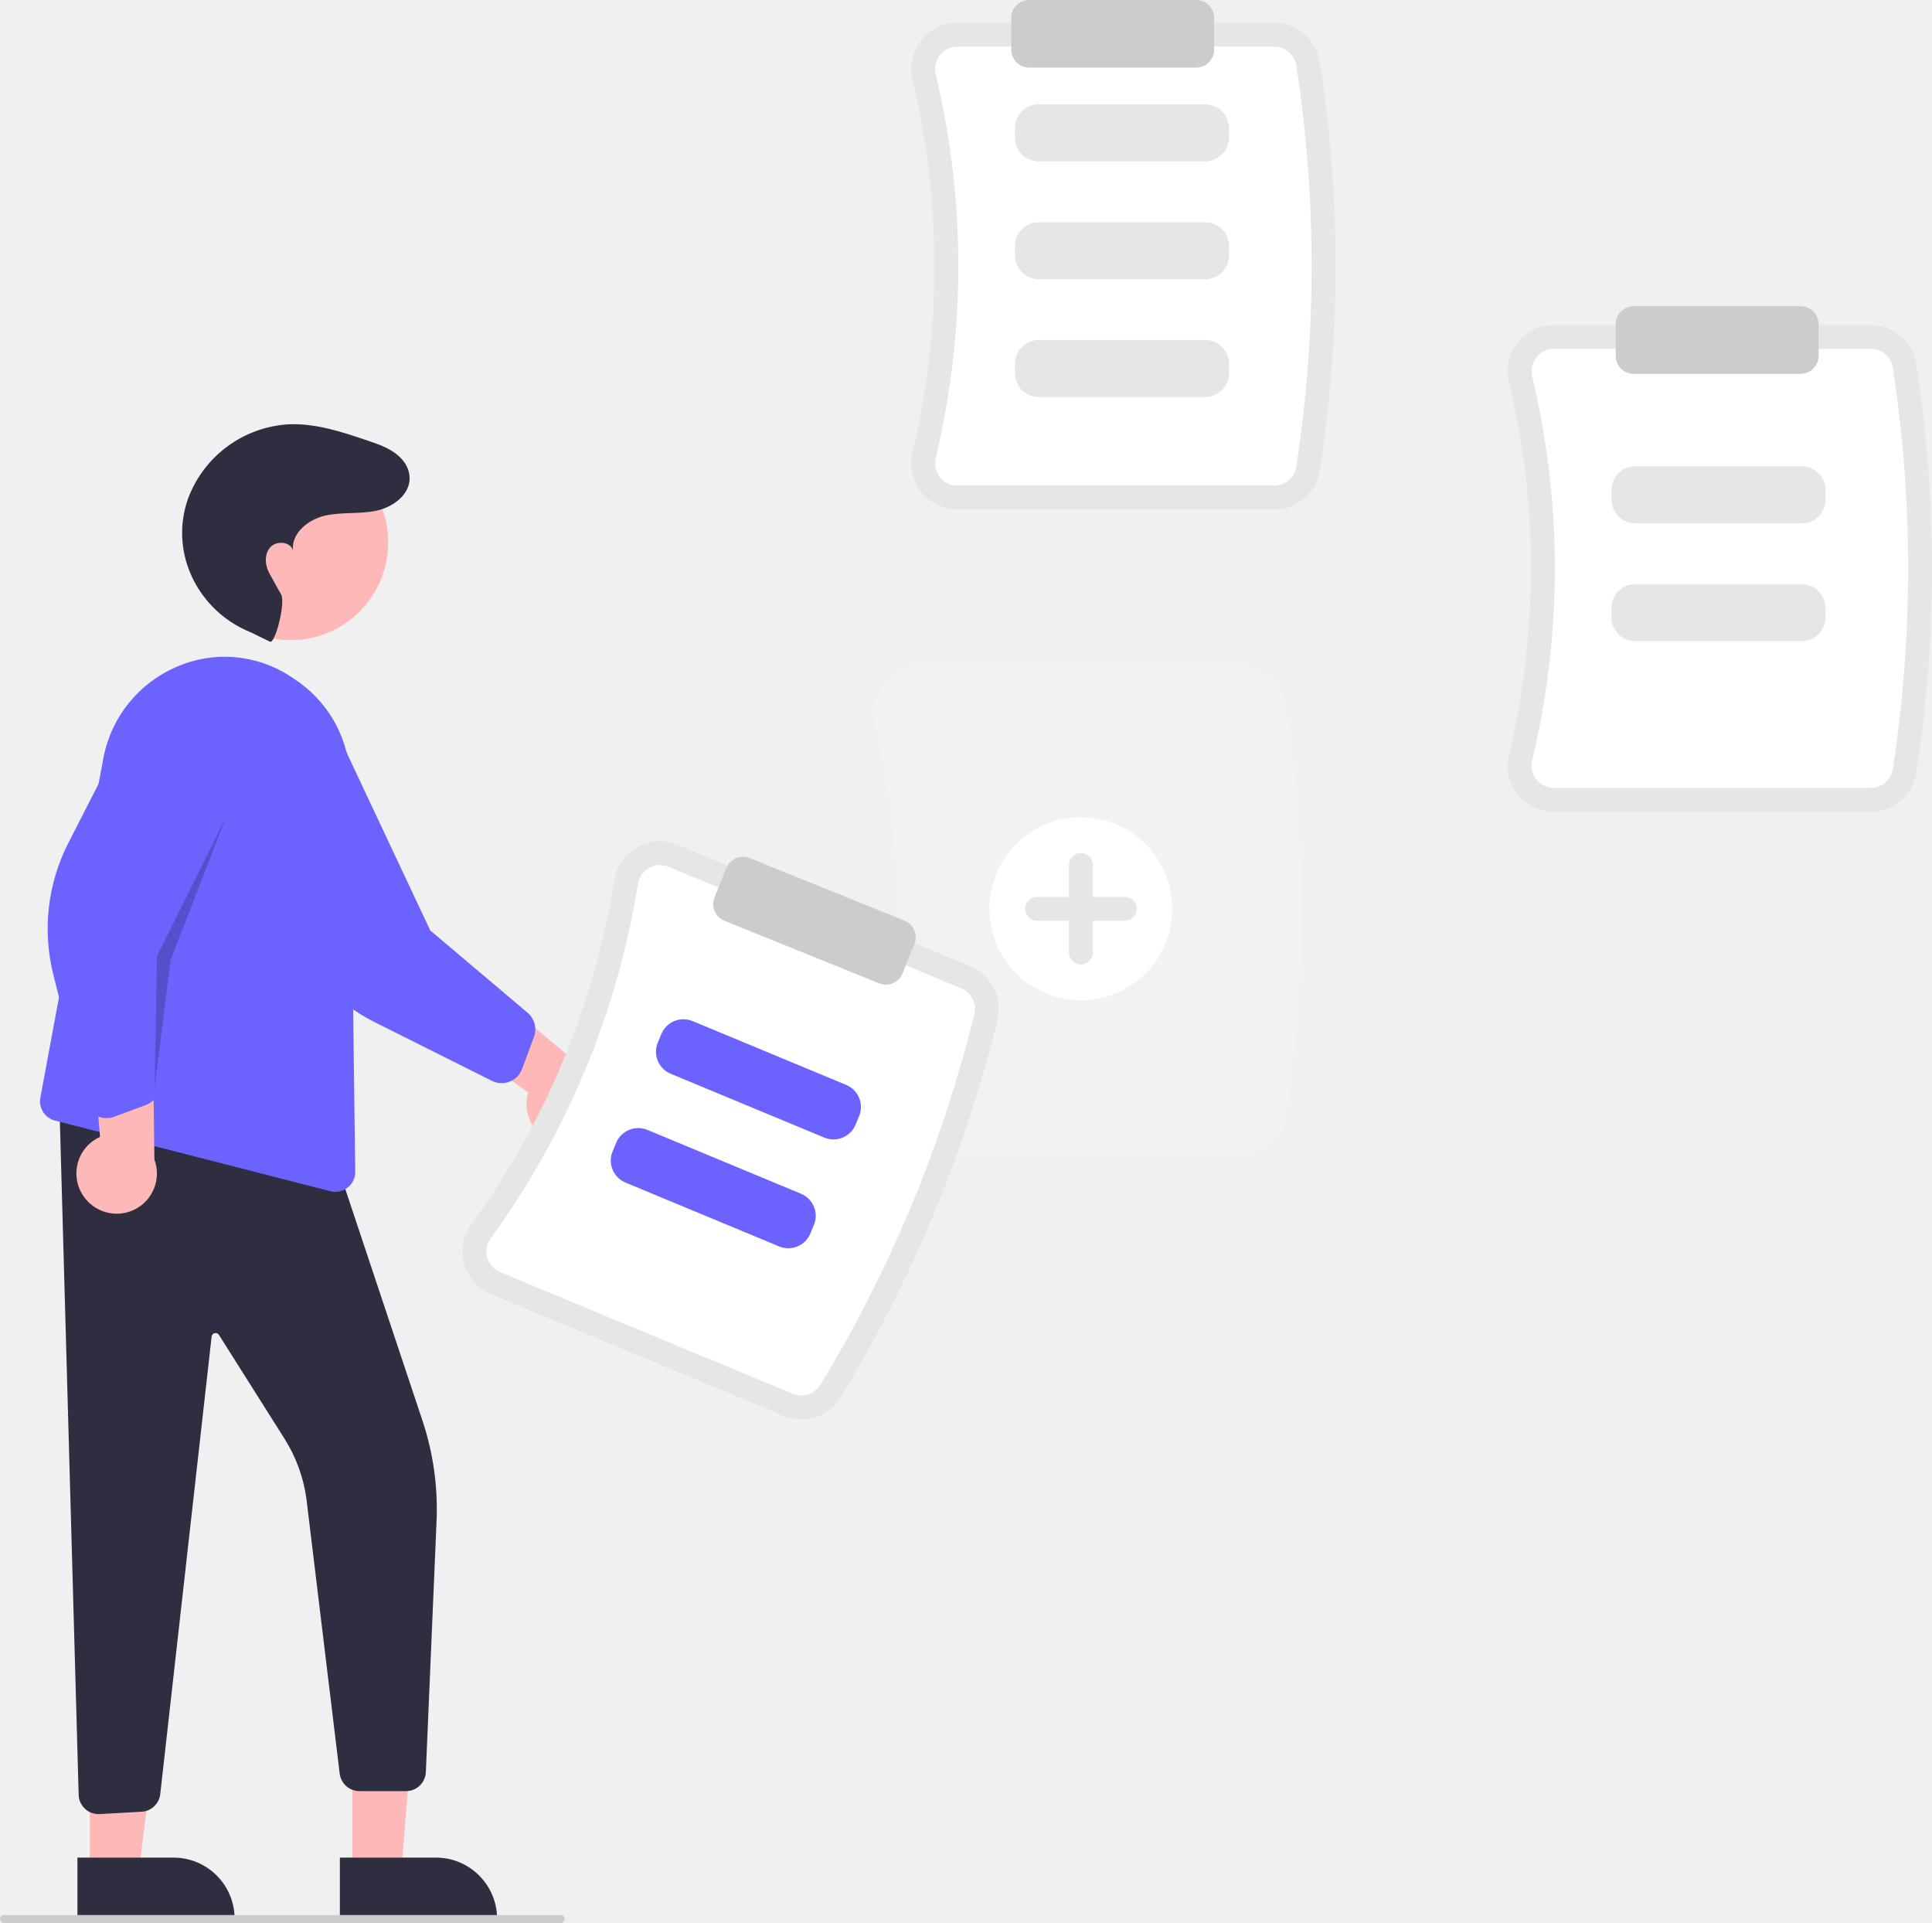
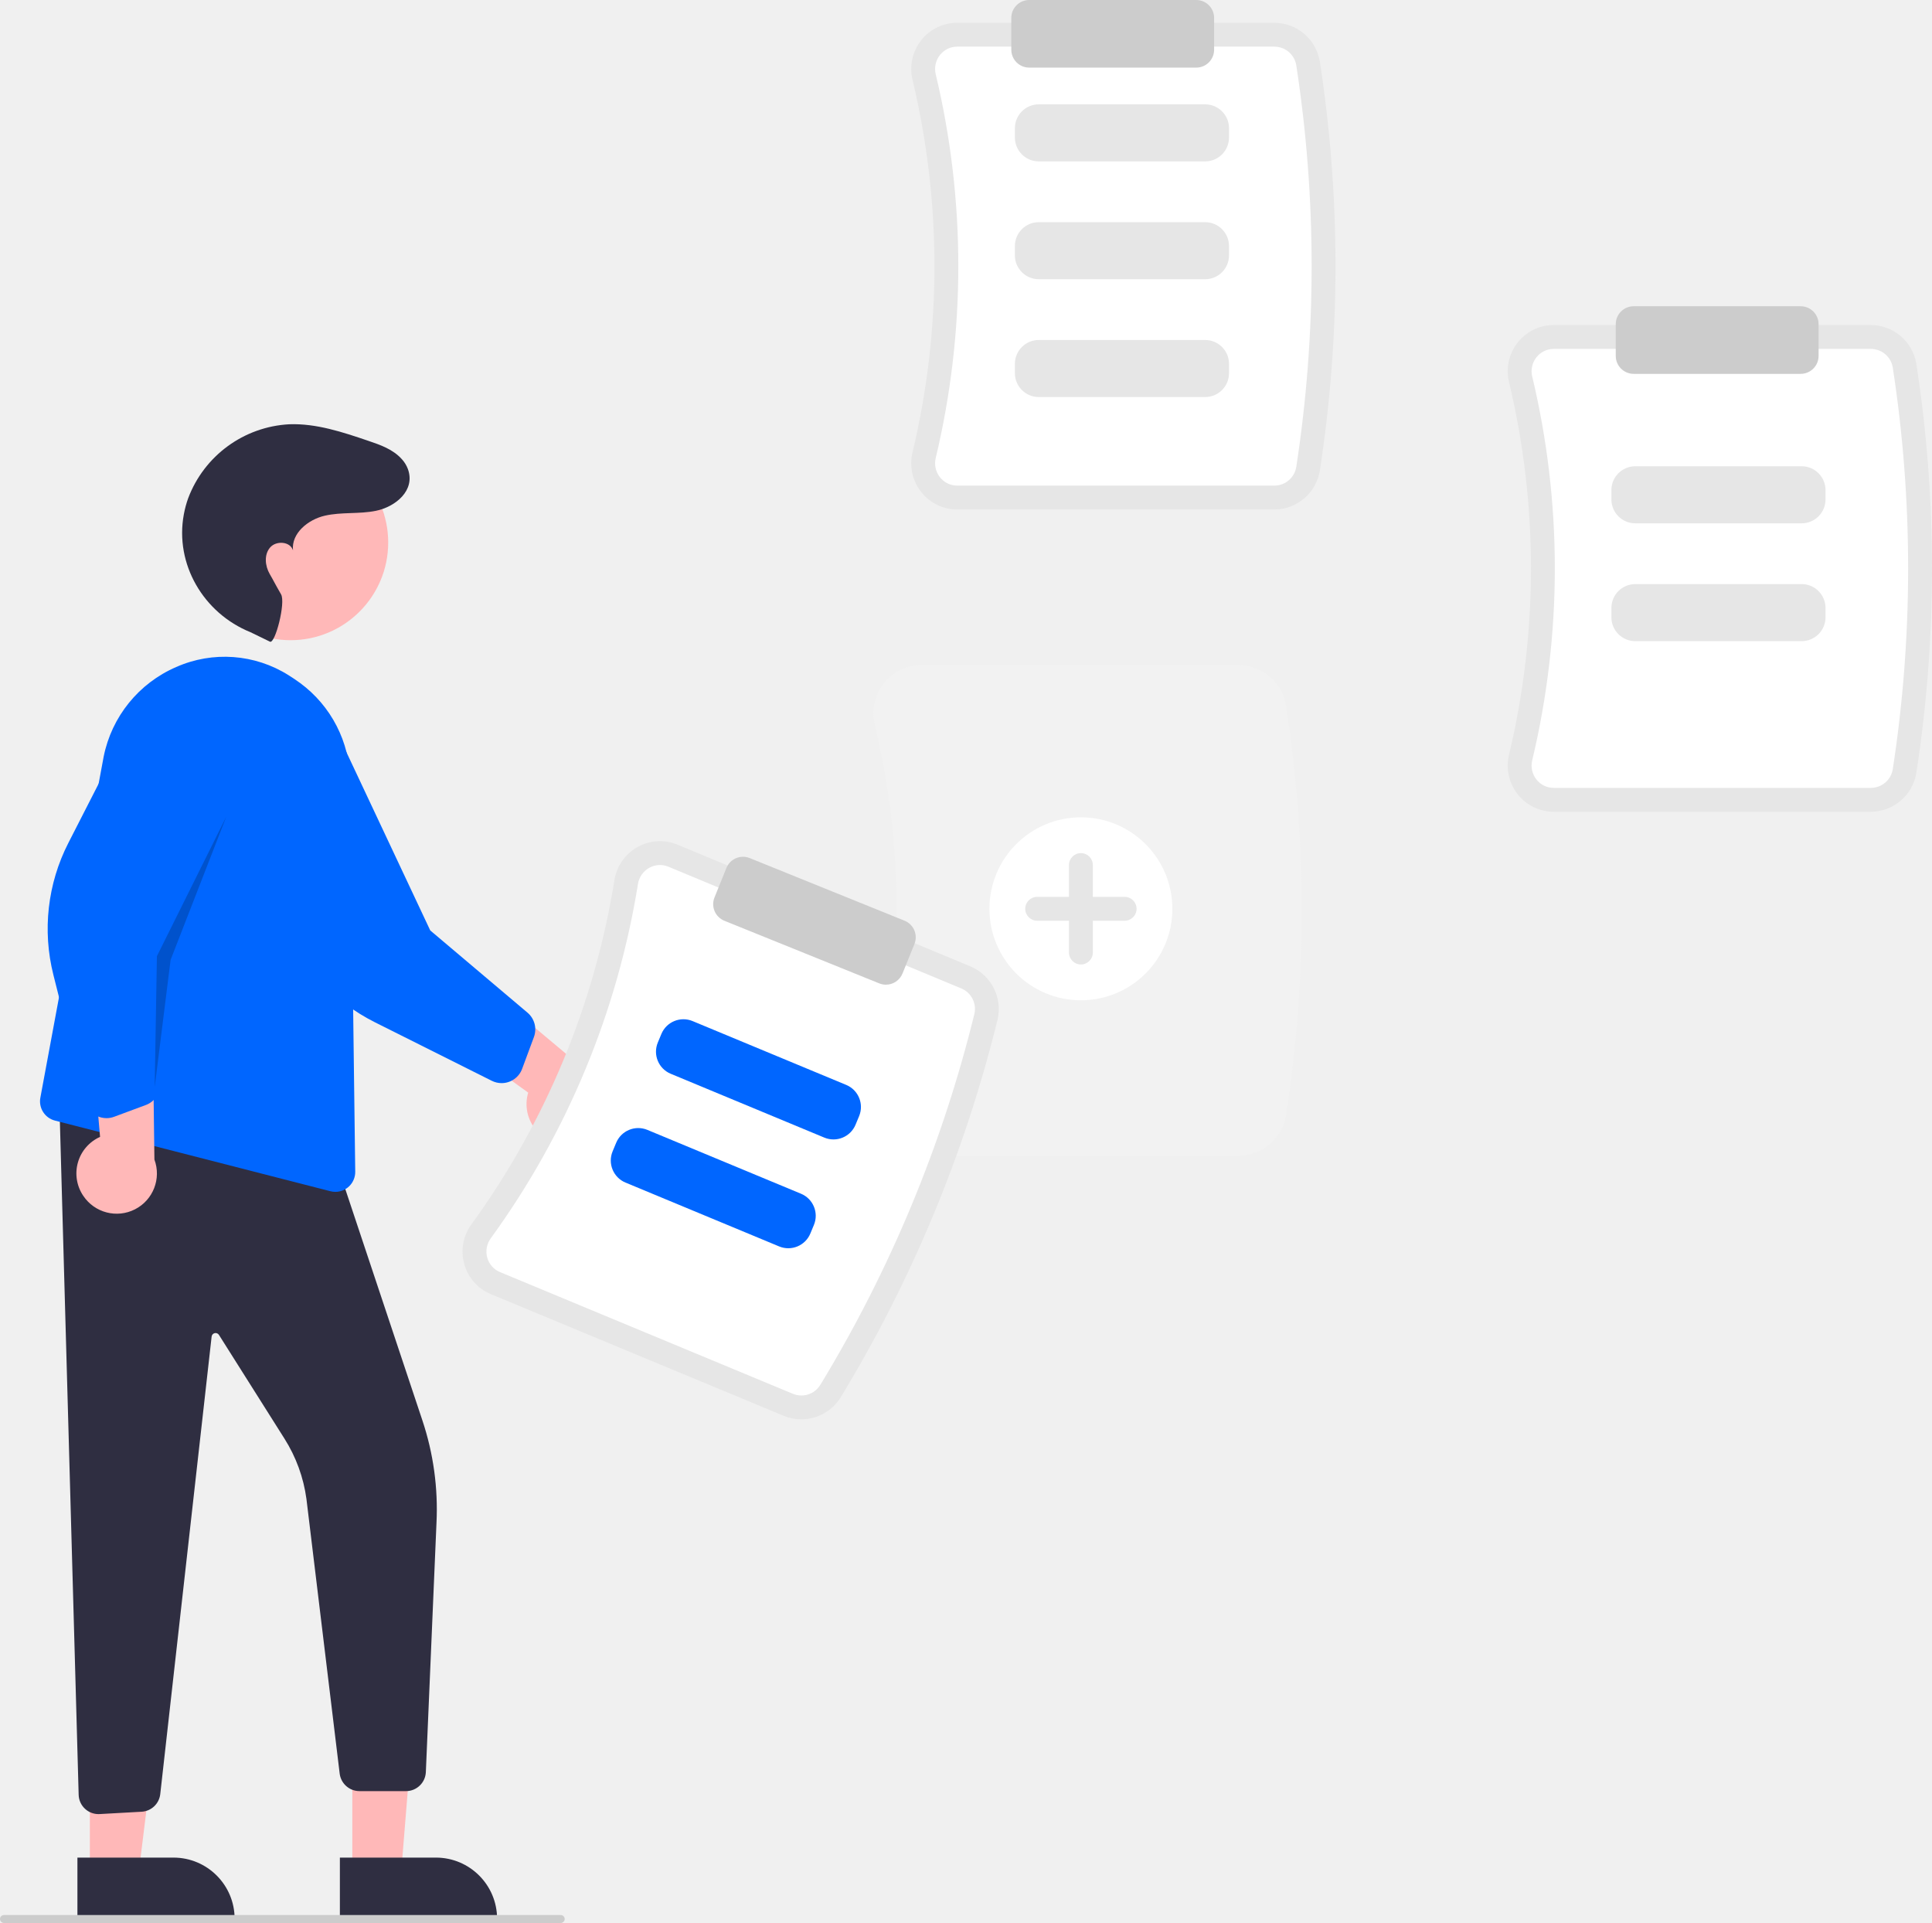
<svg xmlns="http://www.w3.org/2000/svg" data-name="Layer 1" width="485.834" height="483.5" viewBox="0 0 485.834 483.5">
  <path d="M677.542,336.347H597.8a11.478,11.478,0,0,1-9.066-4.394h0a11.622,11.622,0,0,1-2.177-9.968,201.631,201.631,0,0,0-0-93.647,11.624,11.624,0,0,1,2.177-9.967,11.478,11.478,0,0,1,9.066-4.394h79.741a11.623,11.623,0,0,1,11.439,9.755,337.961,337.961,0,0,1,0,102.858A11.623,11.623,0,0,1,677.542,336.347Z" transform="translate(-357.0831 -208.25)" fill="#e6e6e6" />
  <path d="M597.8,219.978a5.513,5.513,0,0,0-4.354,2.108,5.659,5.659,0,0,0-1.054,4.854,207.656,207.656,0,0,1,0,96.445,5.656,5.656,0,0,0,1.053,4.853l0.0 0a5.511,5.511,0,0,0,4.354,2.109h79.741a5.582,5.582,0,0,0,5.509-4.667,331.985,331.985,0,0,0,0-101.035,5.582,5.582,0,0,0-5.509-4.667Z" transform="translate(-357.0831 -208.25)" fill="#fff" />
  <path d="M660.141,248.829h-41.845a6.006,6.006,0,0,1-6-6v-2.345a6.006,6.006,0,0,1,6-6h41.845a6.006,6.006,0,0,1,6,6V242.829A6.006,6.006,0,0,1,660.141,248.829Z" transform="translate(-357.0831 -208.25)" fill="#e6e6e6" />
  <path d="M660.141,278.454h-41.845a6.006,6.006,0,0,1-6-6V270.11a6.006,6.006,0,0,1,6-6h41.845a6.006,6.006,0,0,1,6,6v2.345A6.006,6.006,0,0,1,660.141,278.454Z" transform="translate(-357.0831 -208.25)" fill="#e6e6e6" />
  <path d="M660.141,308.08h-41.845a6.006,6.006,0,0,1-6-6v-2.345a6.006,6.006,0,0,1,6-6h41.845a6.006,6.006,0,0,1,6,6v2.345A6.006,6.006,0,0,1,660.141,308.08Z" transform="translate(-357.0831 -208.25)" fill="#e6e6e6" />
  <path d="M827.542,412.347H747.8a11.478,11.478,0,0,1-9.066-4.394h0a11.622,11.622,0,0,1-2.177-9.968,201.631,201.631,0,0,0-0-93.647,11.624,11.624,0,0,1,2.177-9.967,11.478,11.478,0,0,1,9.066-4.394h79.741a11.623,11.623,0,0,1,11.439,9.755,337.961,337.961,0,0,1,0,102.858A11.623,11.623,0,0,1,827.542,412.347Z" transform="translate(-357.0831 -208.25)" fill="#e6e6e6" />
  <path d="M747.8,295.978a5.513,5.513,0,0,0-4.354,2.108,5.659,5.659,0,0,0-1.054,4.854,207.656,207.656,0,0,1,0,96.445,5.656,5.656,0,0,0,1.053,4.853l0.0 0a5.511,5.511,0,0,0,4.354,2.109h79.741a5.582,5.582,0,0,0,5.509-4.667,331.985,331.985,0,0,0,0-101.035,5.582,5.582,0,0,0-5.509-4.667Z" transform="translate(-357.0831 -208.25)" fill="#fff" />
  <path d="M668.542,498.847H588.8a11.975,11.975,0,0,1-9.458-4.584,12.119,12.119,0,0,1-2.27-10.394,201.131,201.131,0,0,0-0-93.414,12.121,12.121,0,0,1,2.27-10.394,11.976,11.976,0,0,1,9.459-4.584h79.741a12.127,12.127,0,0,1,11.933,10.179,338.459,338.459,0,0,1,0,103.011A12.127,12.127,0,0,1,668.542,498.847Z" transform="translate(-357.0831 -208.25)" fill="#f2f2f2" />
  <path d="M810.141,339.829h-41.845a6.006,6.006,0,0,1-6-6v-2.345a6.006,6.006,0,0,1,6-6h41.845a6.006,6.006,0,0,1,6,6V333.829A6.006,6.006,0,0,1,810.141,339.829Z" transform="translate(-357.0831 -208.25)" fill="#e6e6e6" />
  <path d="M810.141,369.454h-41.845a6.006,6.006,0,0,1-6-6V361.11a6.006,6.006,0,0,1,6-6h41.845a6.006,6.006,0,0,1,6,6v2.345A6.006,6.006,0,0,1,810.141,369.454Z" transform="translate(-357.0831 -208.25)" fill="#e6e6e6" />
  <circle cx="271.811" cy="228.5" r="23" fill="#fff" />
  <path d="M639.894,433.75h-8v-8a3,3,0,0,0-6,0v8h-8a3,3,0,0,0,0,6h8v8a3,3,0,0,0,6,0v-8h8a3,3,0,0,0,0-6Z" transform="translate(-357.0831 -208.25)" fill="#e6e6e6" />
  <path d="M657.894,225.25h-42a4.505,4.505,0,0,1-4.5-4.5v-8a4.505,4.505,0,0,1,4.5-4.5h42a4.505,4.505,0,0,1,4.5,4.5v8A4.505,4.505,0,0,1,657.894,225.25Z" transform="translate(-357.0831 -208.25)" fill="#ccc" />
  <path d="M809.894,302.25h-42a4.505,4.505,0,0,1-4.5-4.5v-8a4.505,4.505,0,0,1,4.5-4.5h42a4.505,4.505,0,0,1,4.5,4.5v8A4.505,4.505,0,0,1,809.894,302.25Z" transform="translate(-357.0831 -208.25)" fill="#ccc" />
  <polygon points="88.596 471.061 100.856 471.061 104.689 423.773 88.594 423.773 88.596 471.061" fill="#ffb8b8" />
  <path d="M442.552,675.308l24.144-.001h.001a15.386,15.386,0,0,1,15.386,15.386v.5l-39.531.001Z" transform="translate(-357.0831 -208.25)" fill="#2f2e41" />
  <polygon points="22.596 471.061 34.856 471.061 40.689 423.773 22.594 423.773 22.596 471.061" fill="#ffb8b8" />
  <path d="M376.552,675.308l24.144-.001h.001a15.386,15.386,0,0,1,15.386,15.386v.5l-39.531.001Z" transform="translate(-357.0831 -208.25)" fill="#2f2e41" />
  <path d="M381.854,664.373a4.981,4.981,0,0,1-3.375-1.318h0a4.961,4.961,0,0,1-1.616-3.537L371.947,483.304l69.811,17.452,21.54,64.618a70.461,70.461,0,0,1,3.545,25.824l-2.675,62.637a4.996,4.996,0,0,1-4.994,4.759h-11.709a5.023,5.023,0,0,1-4.955-4.33l-8.369-69.142a37.823,37.823,0,0,0-5.532-15.164l-16.469-26.076a1,1,0,0,0-1.838.41L397.378,659.38a4.993,4.993,0,0,1-4.687,4.396l-10.552.587C382.044,664.369,381.949,664.373,381.854,664.373Z" transform="translate(-357.0831 -208.25)" fill="#2f2e41" />
  <circle cx="73.058" cy="136.406" r="24.561" fill="#ffb8b8" />
-   <path d="M441.424,507.922a5.076,5.076,0,0,1-1.253-.159H440.17l-69.264-17.76a4.998,4.998,0,0,1-3.663-5.815L383.15,398.497a31.214,31.214,0,0,1,18.25-22.54,30.113,30.113,0,0,1,28.266,2.075c.97.605,1.947,1.265,2.903,1.961a30.96,30.96,0,0,1,12.579,24.529l1.265,98.329a5.007,5.007,0,0,1-4.988,5.071Z" transform="translate(-357.0831 -208.25)" fill="#6c63ff" />
+   <path d="M441.424,507.922a5.076,5.076,0,0,1-1.253-.159H440.17l-69.264-17.76a4.998,4.998,0,0,1-3.663-5.815L383.15,398.497a31.214,31.214,0,0,1,18.25-22.54,30.113,30.113,0,0,1,28.266,2.075c.97.605,1.947,1.265,2.903,1.961a30.96,30.96,0,0,1,12.579,24.529l1.265,98.329a5.007,5.007,0,0,1-4.988,5.071Z" transform="translate(-357.0831 -208.25)" fill="#0066ff" />
  <path d="M378.032,508.93a10.056,10.056,0,0,1,4.214-14.832l-3.081-35.602,16.326,8.848.423,32.452a10.11,10.11,0,0,1-17.882,9.134Z" transform="translate(-357.0831 -208.25)" fill="#ffb8b8" />
-   <path d="M383.865,489.389a5.532,5.532,0,0,1-1.366-.173,5.496,5.496,0,0,1-3.972-3.986l-8.023-31.884a47.37,47.37,0,0,1,3.761-33.135l16.809-32.882a15.541,15.541,0,0,1,18.808-11.019,15.356,15.356,0,0,1,9.475,7.101,15.567,15.567,0,0,1,1.654,11.913l-23.927,53.506.284,32.036a5.519,5.519,0,0,1-3.584,5.205l-8.007,2.974A5.48,5.48,0,0,1,383.865,489.389Z" transform="translate(-357.0831 -208.25)" fill="#6c63ff" />
+   <path d="M383.865,489.389a5.532,5.532,0,0,1-1.366-.173,5.496,5.496,0,0,1-3.972-3.986l-8.023-31.884a47.37,47.37,0,0,1,3.761-33.135l16.809-32.882a15.541,15.541,0,0,1,18.808-11.019,15.356,15.356,0,0,1,9.475,7.101,15.567,15.567,0,0,1,1.654,11.913l-23.927,53.506.284,32.036a5.519,5.519,0,0,1-3.584,5.205l-8.007,2.974A5.48,5.48,0,0,1,383.865,489.389Z" transform="translate(-357.0831 -208.25)" fill="#0066ff" />
  <path d="M498.401,495.835a10.056,10.056,0,0,1-8.493-12.87l-28.993-20.889,17.357-6.602,24.872,20.849a10.11,10.11,0,0,1-4.742,19.512Z" transform="translate(-357.0831 -208.25)" fill="#ffb8b8" />
-   <path d="M483.223,480.581a5.522,5.522,0,0,1-2.463-.582L451.361,465.282a47.381,47.381,0,0,1-22.661-24.465L414.743,406.626a15.544,15.544,0,0,1,3.918-21.444,15.352,15.352,0,0,1,11.59-2.543,15.57,15.57,0,0,1,10.081,6.512l24.945,53.04L489.743,462.873a5.518,5.518,0,0,1,1.607,6.112l-2.97,8.008a5.474,5.474,0,0,1-2.007,2.596,5.497,5.497,0,0,1-3.15.992Z" transform="translate(-357.0831 -208.25)" fill="#6c63ff" />
+   <path d="M483.223,480.581a5.522,5.522,0,0,1-2.463-.582L451.361,465.282a47.381,47.381,0,0,1-22.661-24.465L414.743,406.626a15.544,15.544,0,0,1,3.918-21.444,15.352,15.352,0,0,1,11.59-2.543,15.57,15.57,0,0,1,10.081,6.512l24.945,53.04L489.743,462.873a5.518,5.518,0,0,1,1.607,6.112l-2.97,8.008a5.474,5.474,0,0,1-2.007,2.596,5.497,5.497,0,0,1-3.15.992Z" transform="translate(-357.0831 -208.25)" fill="#0066ff" />
  <path d="M424.983,369.593c1.305.571,3.977-9.827,2.78-11.907-1.78-3.093-1.675-3.071-2.857-5.117s-1.446-4.847.084-6.648,5.072-1.562,5.77.696c-.449-4.288,3.792-7.735,7.993-8.703s8.632-.367,12.857-1.229c4.902-1,10.003-5.11,8.047-10.501a7.593,7.593,0,0,0-1.481-2.434c-2.26-2.541-5.421-3.626-8.512-4.675-6.43-2.182-13.036-4.392-19.822-4.151A28.798,28.798,0,0,0,404.397,333.533a26.156,26.156,0,0,0-1.083,4.025c-2.329,12.524,4.944,24.878,16.756,29.647Z" transform="translate(-357.0831 -208.25)" fill="#2f2e41" />
  <polygon points="38.9 273.343 39.457 240.414 56.9 205.343 42.9 241.343 38.9 273.343" opacity="0.2" />
  <path d="M554.16,564.232,480.522,533.637a11.478,11.478,0,0,1-6.686-7.536h0a11.622,11.622,0,0,1,1.815-10.04,201.631,201.631,0,0,0,35.93-86.48,11.624,11.624,0,0,1,5.834-8.369,11.478,11.478,0,0,1,10.058-.579l73.638,30.596a11.623,11.623,0,0,1,6.821,13.398,337.961,337.961,0,0,1-39.465,94.986A11.623,11.623,0,0,1,554.16,564.232Z" transform="translate(-357.0831 -208.25)" fill="#e6e6e6" />
  <path d="M525.171,426.174a5.513,5.513,0,0,0-4.83.276,5.659,5.659,0,0,0-2.835,4.078,207.656,207.656,0,0,1-37.004,89.064,5.656,5.656,0,0,0-.889,4.885l0.0.001a5.511,5.511,0,0,0,3.212,3.618l73.638,30.596a5.582,5.582,0,0,0,6.878-2.196,331.986,331.986,0,0,0,38.766-93.302,5.582,5.582,0,0,0-3.297-6.423Z" transform="translate(-357.0831 -208.25)" fill="#fff" />
-   <path d="M564.38,494.281l-38.642-16.055a6.006,6.006,0,0,1-3.239-7.843l.9-2.165a6.006,6.006,0,0,1,7.843-3.239l38.642,16.055a6.006,6.006,0,0,1,3.239,7.843l-.9,2.165A6.006,6.006,0,0,1,564.38,494.281Z" transform="translate(-357.0831 -208.25)" fill="#6c63ff" />
-   <path d="M553.013,521.64l-38.642-16.055a6.006,6.006,0,0,1-3.239-7.843l.9-2.165a6.006,6.006,0,0,1,7.843-3.239L558.517,508.394a6.006,6.006,0,0,1,3.239,7.843l-.9,2.165A6.006,6.006,0,0,1,553.013,521.64Z" transform="translate(-357.0831 -208.25)" fill="#6c63ff" />
+   <path d="M564.38,494.281l-38.642-16.055a6.006,6.006,0,0,1-3.239-7.843l.9-2.165a6.006,6.006,0,0,1,7.843-3.239l38.642,16.055a6.006,6.006,0,0,1,3.239,7.843l-.9,2.165A6.006,6.006,0,0,1,564.38,494.281Z" transform="translate(-357.0831 -208.25)" fill="#0066ff" />
+   <path d="M553.013,521.64l-38.642-16.055a6.006,6.006,0,0,1-3.239-7.843l.9-2.165a6.006,6.006,0,0,1,7.843-3.239L558.517,508.394a6.006,6.006,0,0,1,3.239,7.843l-.9,2.165A6.006,6.006,0,0,1,553.013,521.64Z" transform="translate(-357.0831 -208.25)" fill="#0066ff" />
  <path d="M579.864,455.832a4.489,4.489,0,0,1-1.687-.331l-38.938-15.743a4.505,4.505,0,0,1-2.485-5.858l2.999-7.417a4.5,4.5,0,0,1,5.859-2.485l38.938,15.743a4.505,4.505,0,0,1,2.485,5.858l-2.999,7.417a4.511,4.511,0,0,1-4.171,2.815Z" transform="translate(-357.0831 -208.25)" fill="#ccc" />
  <path d="M498.083,691.75h-140a1,1,0,1,1,0-2h140a1,1,0,0,1,0,2Z" transform="translate(-357.0831 -208.25)" fill="#ccc" />
</svg>
